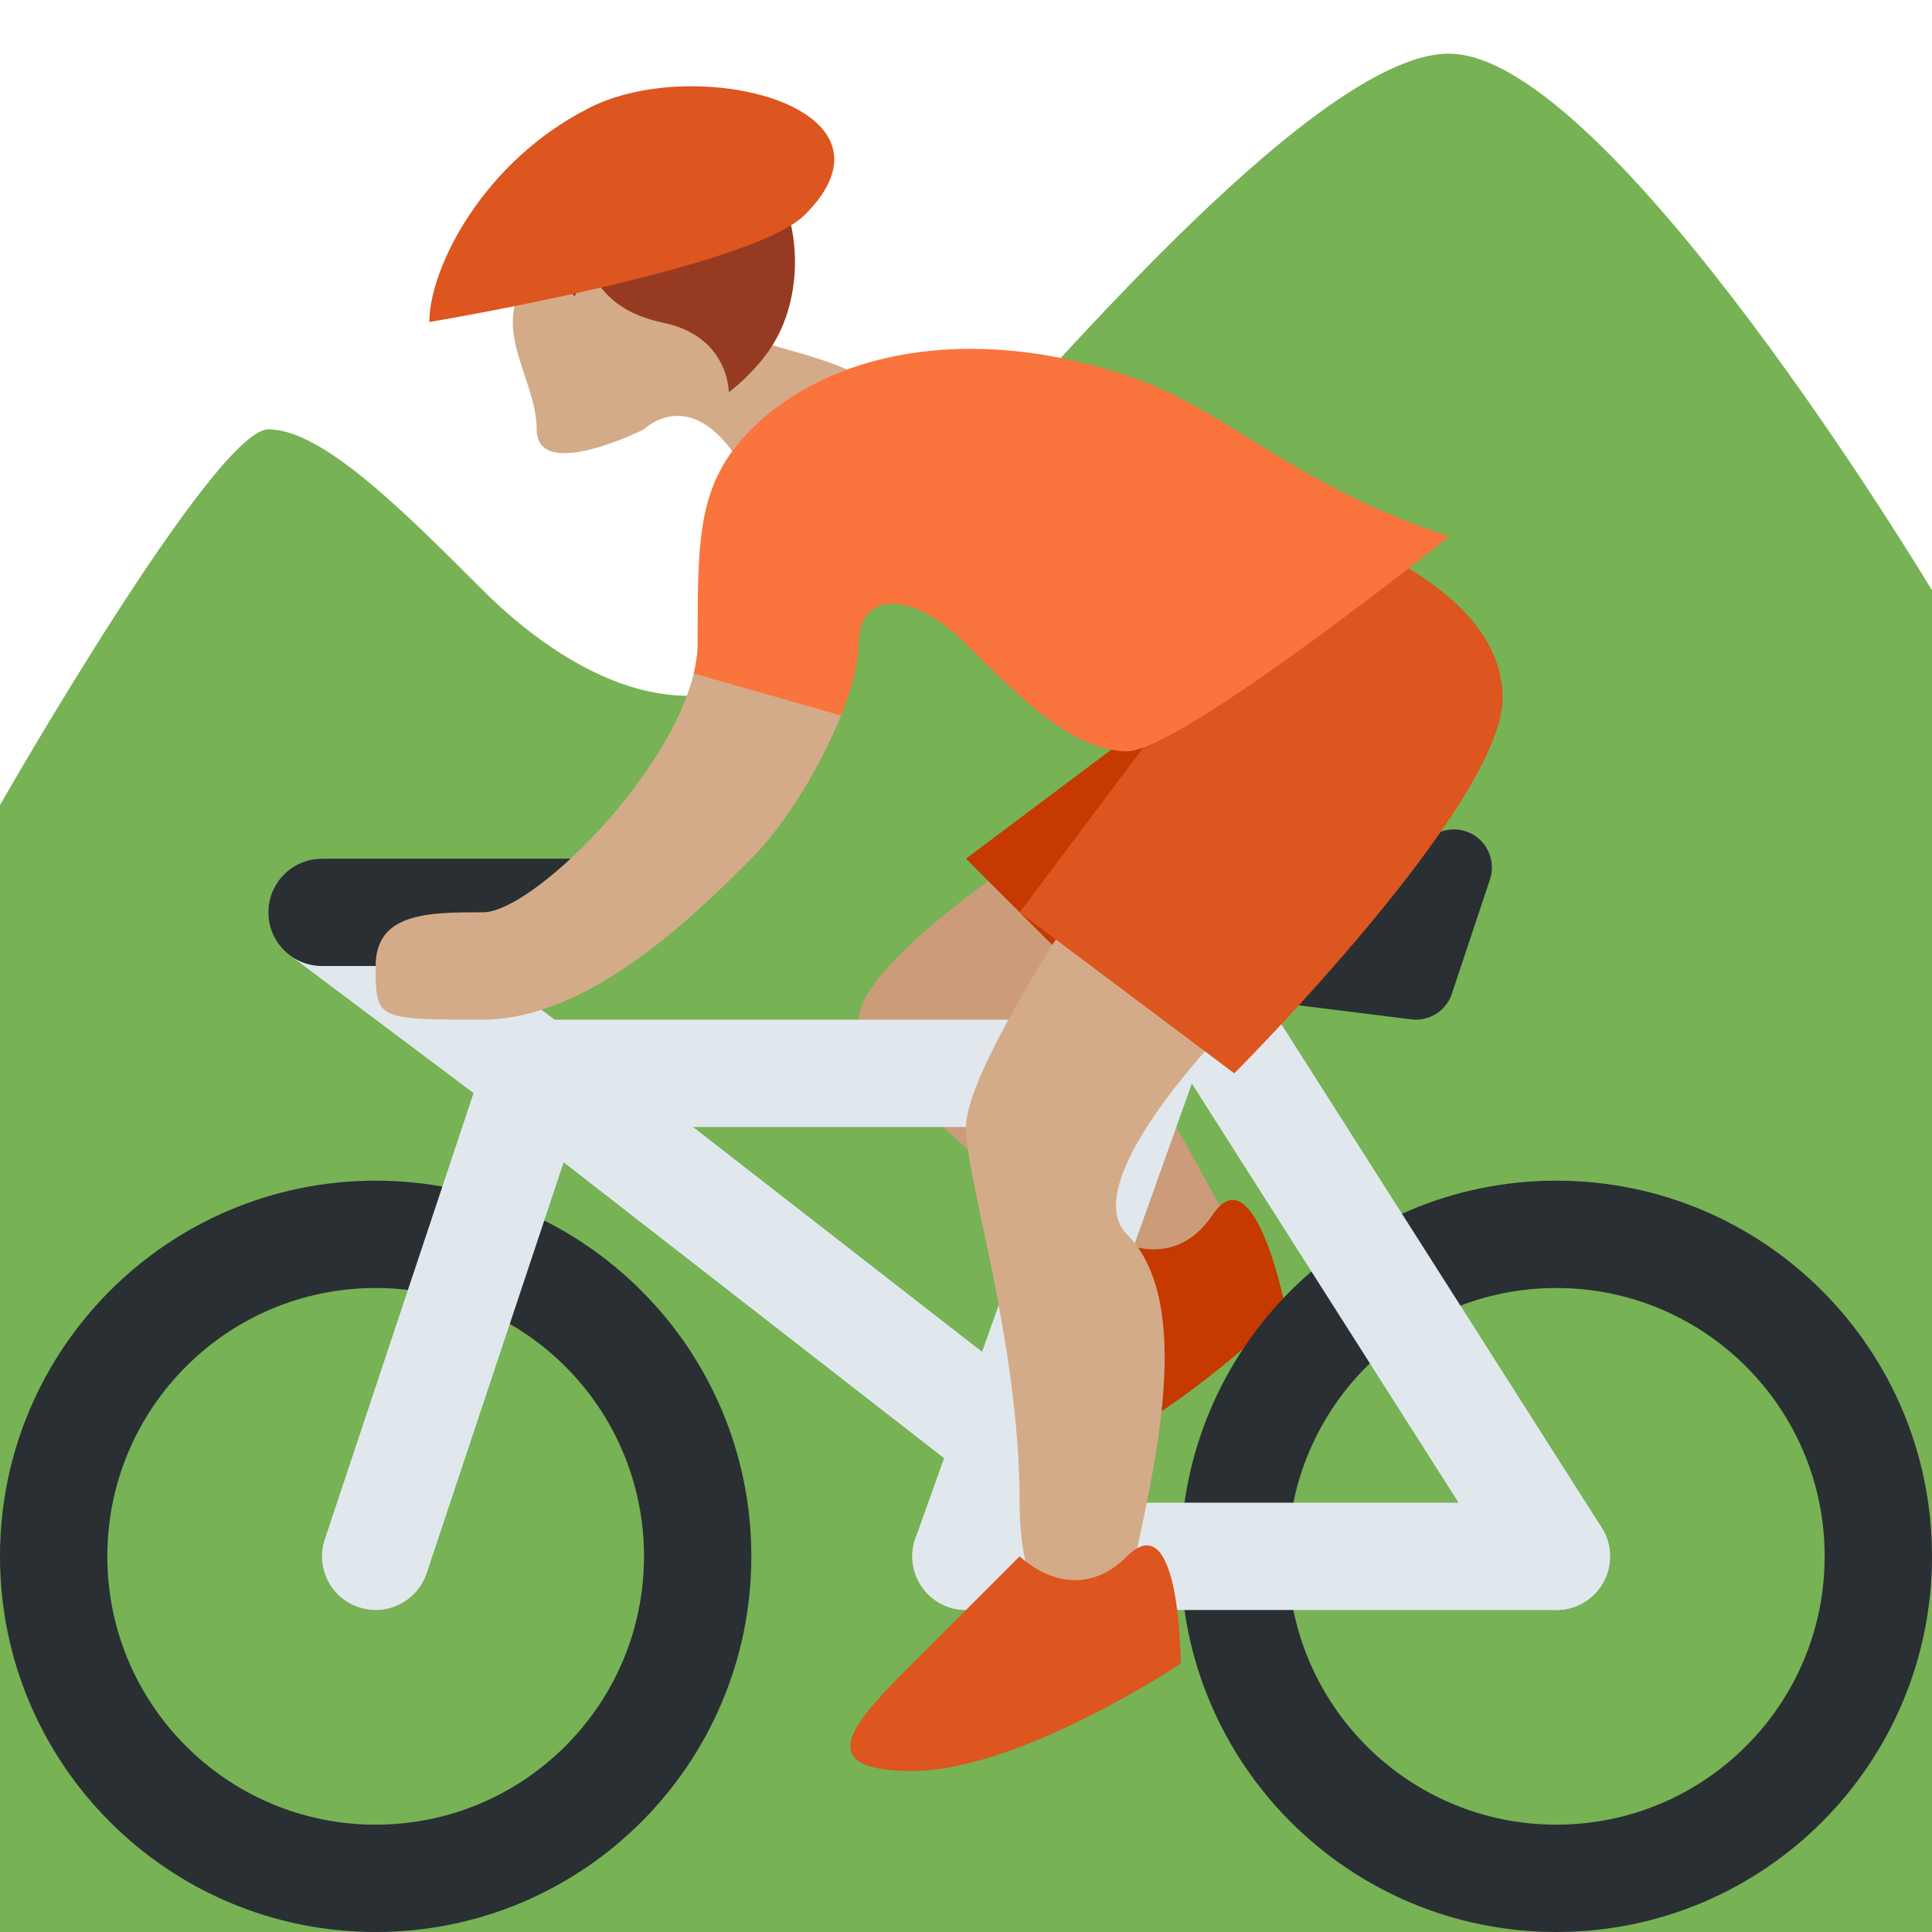
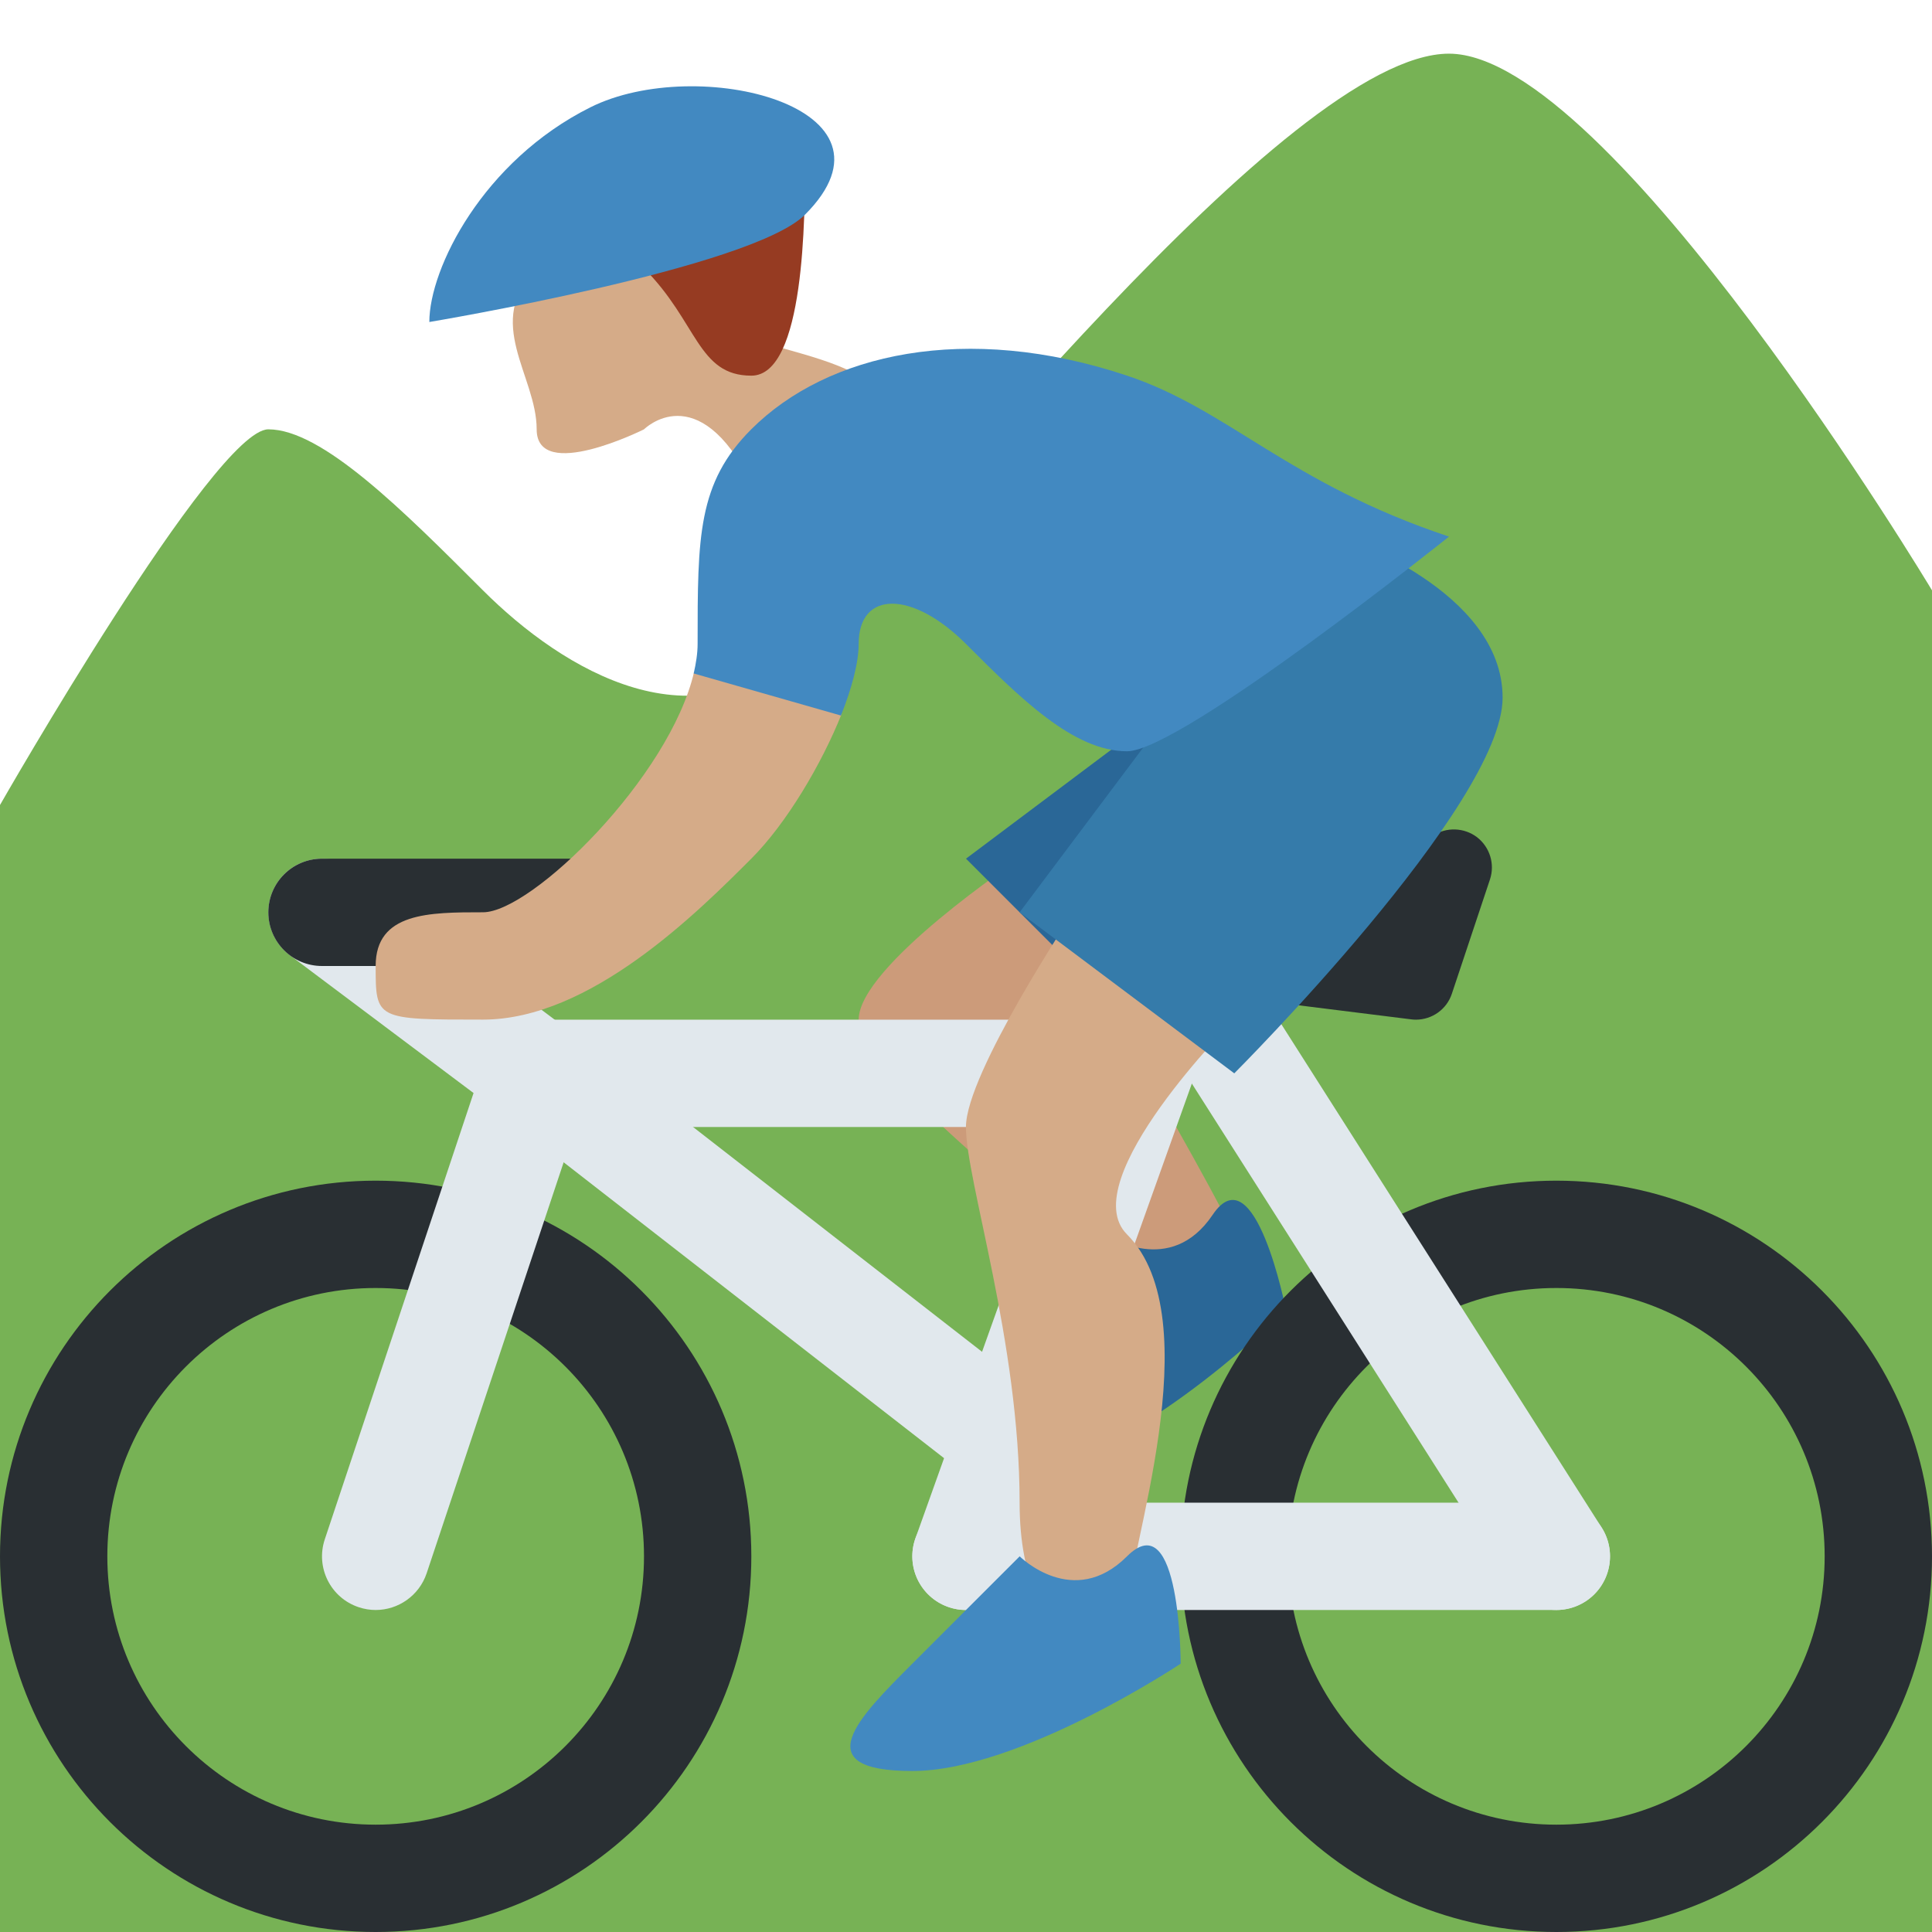
<svg xmlns="http://www.w3.org/2000/svg" viewBox="0 0 36 36">
  <path fill="#77B255" d="M0 36h36V11S29.999 1 26.999 1s-10 9-12 11-4.5.5-6-1C7.5 9.5 6 8 5 8s-5 7-5 7v21z" />
-   <path fill="#D4AB88" d="M10 5c-1 1 0 2 0 3s2 0 2 0 1-1 2 1 4 1 3-1-4-1-4-3-3 0-3 0z" />
-   <path fill="#963B22" d="M14.071 2.944c-.745-.684-2.861-1.006-3.922.248-.899.018-1.072.909-.906 1.371.133.369 1.086.286 1.46.963.128-.213.099-.592.026-.783.353.229.369 1.007 1.634 1.272 1.223.256 1.217 1.294 1.217 1.294s.541-.397.863-.957c.614-1.07.448-2.654-.372-3.408z" />
+   <path fill="#D5AB88" d="M10 5c-1 1 0 2 0 3s2 0 2 0 1-1 2 1 4 1 3-1-4-1-4-3-3 0-3 0z" />
+   <path fill="#963B22" d="M15 3c0 1 0 4-1 4s-1-1-2-2 3-2 3-2z" />
  <path fill="#CC9B7A" d="M19 16s-3 2-3 3 4 4 5 5 3 1 2-1-4-7-4-7z" />
-   <path fill="#C63900" d="M20.634 23.021s1.173.789 1.962-.385c.789-1.174 1.365 1.771 1.365 1.771s-2.559 2.539-4.521 2.924c-1.962.385-1.173-.789-.385-1.962l1.579-2.348z" />
+   <path fill="#2A6797" d="M20.634 23.021s1.173.789 1.962-.385c.789-1.174 1.365 1.771 1.365 1.771s-2.559 2.539-4.521 2.924c-1.962.385-1.173-.789-.385-1.962l1.579-2.348z" />
  <path fill="#292F33" d="M7 22c-3.866 0-7 3.134-7 7s3.134 7 7 7 7-3.134 7-7-3.133-7-7-7zm0 12c-2.761 0-5-2.238-5-5s2.239-5 5-5 5 2.238 5 5-2.238 5-5 5zm22-12c-3.865 0-7 3.134-7 7s3.135 7 7 7c3.867 0 7-3.134 7-7s-3.133-7-7-7zm0 12c-2.761 0-5-2.238-5-5s2.239-5 5-5c2.762 0 5 2.238 5 5s-2.238 5-5 5z" />
  <g fill="#E1E8ED">
    <path d="M22 20c0-.553-.484-1-1.083-1H10.083C9.485 19 9 19.447 9 20c0 .553.485 1 1.083 1h10.833c.6 0 1.084-.447 1.084-1zm8 9c0-.553-.447-1-1-1H18c-.552 0-1 .447-1 1 0 .553.448 1 1 1h11c.553 0 1-.447 1-1z" />
    <path d="M21.224 17l-4.166 11.664c-.185.519.086 1.092.606 1.277.111.04.224.059.336.059.411 0 .796-.255.942-.664L23.348 17h-2.124z" />
    <path d="M29.001 30c-.33 0-.654-.164-.845-.463l-7-11c-.297-.466-.159-1.084.307-1.381.467-.297 1.084-.159 1.381.307l7 11c.297.466.159 1.084-.307 1.381-.167.105-.352.156-.536.156zM19 25.734l-8.387-6.524c-.435-.34-1.063-.26-1.403.176-.339.437-.26 1.064.176 1.403l9 7c.182.143.398.211.613.211H19v-2.266z" />
    <path d="M7 30c-.104 0-.211-.017-.316-.052-.524-.174-.807-.74-.632-1.265l2.772-8.316-3.423-2.568c-.442-.331-.531-.958-.2-1.4.331-.44.957-.531 1.4-.2l4.577 3.433-3.228 9.684c-.141.419-.532.684-.95.684z" />
  </g>
  <path fill="#292F33" d="M26.383 19c-.03 0-.059-.002-.089-.006l-5.672-.708c-.372-.046-.644-.374-.62-.748.023-.374.333-.665.707-.665.041 0 4.067-.018 5.989-1.299.25-.167.582-.157.824.026.239.185.337.501.241.788l-.709 2.127c-.096.293-.369.485-.671.485zM11 18H6c-.552 0-1-.448-1-1s.448-1 1-1h5c.552 0 1 .448 1 1s-.448 1-1 1z" />
-   <path fill="#C63900" d="M21.999 13L18 16l3 3z" />
-   <path fill="#D4AB88" d="M19.999 17s-2 3-2 4 1 4 1 7 2 3 2 2 1.581-5.419 0-7c-1-1 2-4 2-4l-3-2zm-4.314-3.703l-2.75-.784c-.447 1.956-3.023 4.486-3.935 4.486-1 0-2 0-2 1s0 1 2 1 4-2 5-3c.65-.65 1.309-1.757 1.685-2.702z" />
-   <path fill="#DD551F" d="M21.999 13l-3 4 4 3s5-5 5-7-3-3-3-3l-3 3z" />
-   <path fill="#FA743E" d="M20.999 6.999c-3-1-5.585-.414-7 1-1 1-1 2-1 4 0 .176-.03.362-.073.55l2.744.784c.202-.509.33-.984.33-1.334 0-1 1-1 2 0s2 2 3 2 6-4 6-4c-3.001-1-4.103-2.368-6.001-3z" />
-   <path fill="#DD551F" d="M19 29s1 1 2 0 1 2 1 2-3 2-5 2-1-1 0-2l2-2zM11 2c2-1 6 0 4 2-1 1-7 2-7 2 0-1 1-3 3-4z" />
+   <path fill="#2A6797" d="M21.999 13L18 16l3 3z" />
+   <path fill="#D5AB88" d="M19.999 17s-2 3-2 4 1 4 1 7 2 3 2 2 1.581-5.419 0-7c-1-1 2-4 2-4l-3-2zm-4.314-3.703l-2.75-.784c-.447 1.956-3.023 4.486-3.935 4.486-1 0-2 0-2 1s0 1 2 1 4-2 5-3c.65-.65 1.309-1.757 1.685-2.702z" />
+   <path fill="#357BAA" d="M21.999 13l-3 4 4 3s5-5 5-7-3-3-3-3l-3 3z" />
+   <path fill="#4289C1" d="M20.999 6.999c-3-1-5.585-.414-7 1-1 1-1 2-1 4 0 .176-.03.362-.073.55l2.744.784c.202-.509.33-.984.33-1.334 0-1 1-1 2 0s2 2 3 2 6-4 6-4c-3.001-1-4.103-2.368-6.001-3zM19 29s1 1 2 0 1 2 1 2-3 2-5 2-1-1 0-2l2-2zM11 2c2-1 6 0 4 2-1 1-7 2-7 2 0-1 1-3 3-4z" />
</svg>
